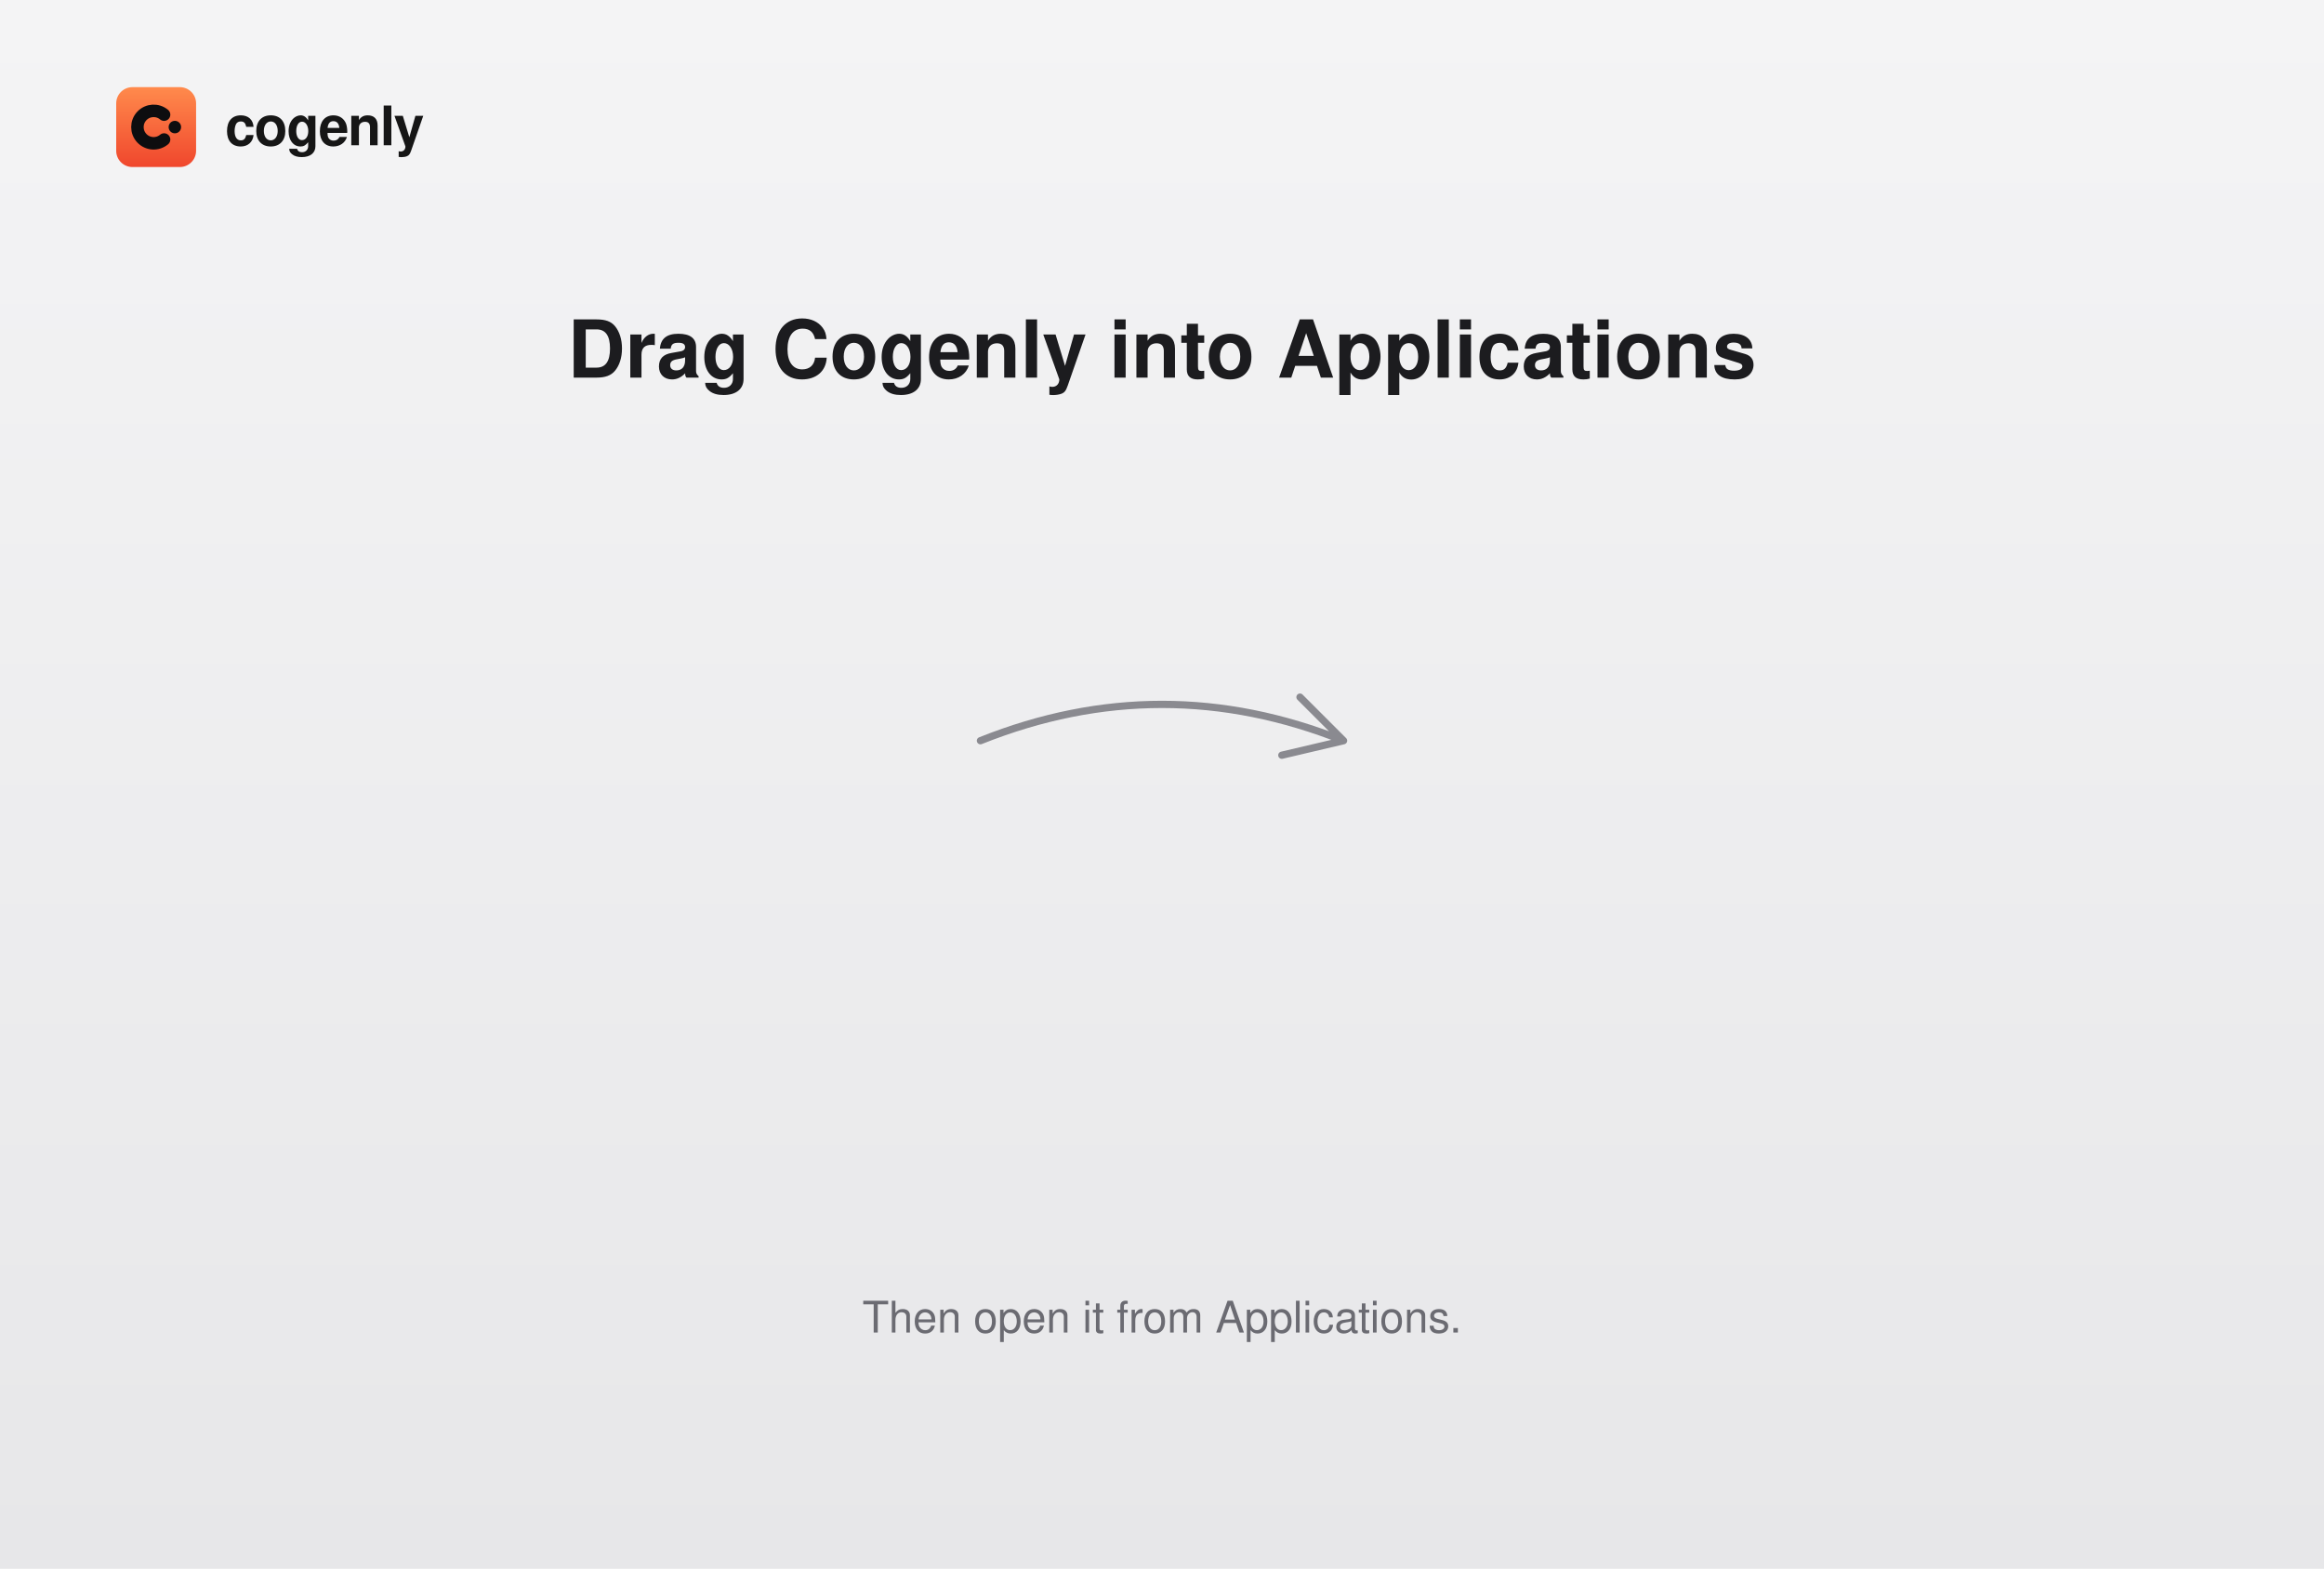
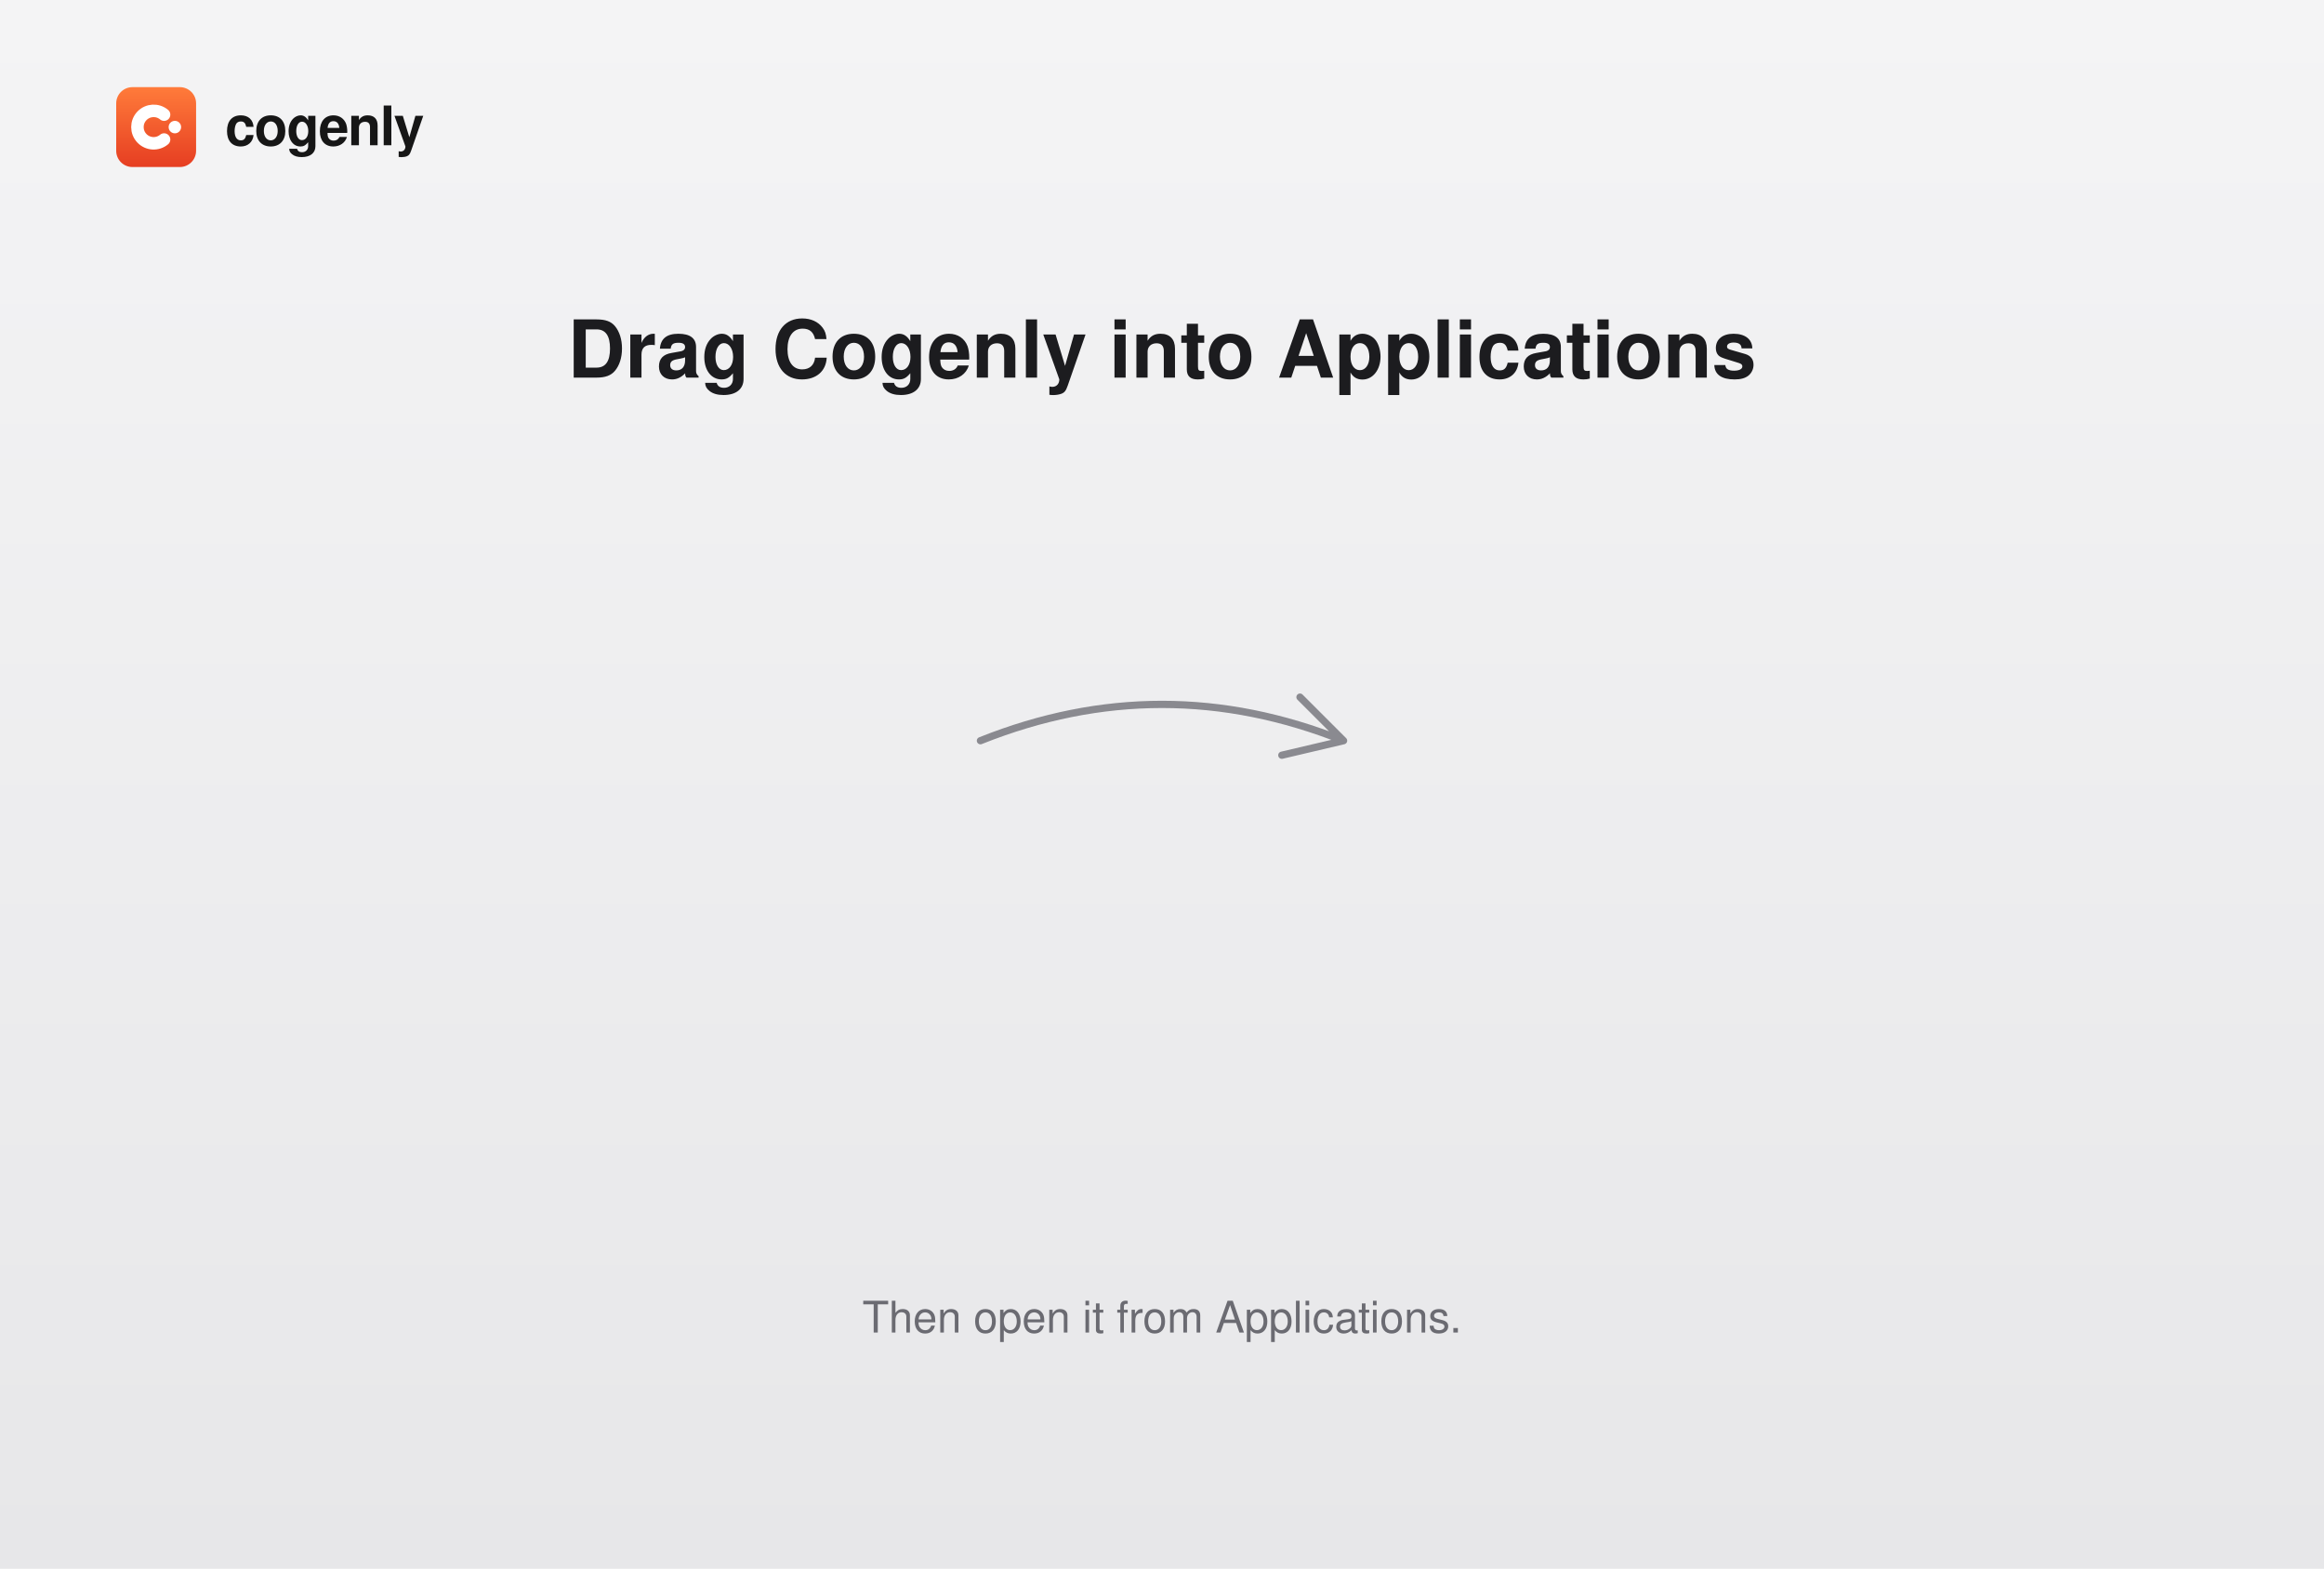
<svg xmlns="http://www.w3.org/2000/svg" width="1280" height="864" viewBox="0 0 640 432">
  <defs>
    <linearGradient id="bg" x1="0" y1="0" x2="0" y2="1">
      <stop stop-color="#F4F4F5" />
      <stop offset="1" stop-color="#E7E7E9" />
    </linearGradient>
  </defs>
  <rect width="640" height="432" fill="url(#bg)" />
  <svg x="32" y="24" width="22" height="22" viewBox="0 0 128 128">
    <defs>
      <linearGradient id="ember" x1="64" y1="0" x2="64" y2="128" gradientUnits="userSpaceOnUse">
-         <stop stop-color="#FF8A4C" />
-         <stop offset="1" stop-color="#F0472D" />
+         <stop stop-color="#FF7B3A" />
+         <stop offset="1" stop-color="#E63E22" />
      </linearGradient>
    </defs>
    <rect width="128" height="128" rx="26" fill="url(#ember)" />
-     <path d="M76.71 44.08A26 26 0 1 0 76.71 83.92" stroke="#0D0D0F" stroke-width="20" stroke-linecap="round" fill="none" />
-     <circle cx="94" cy="64" r="10" fill="#0D0D0F" />
+     <path d="M76.71 44.08A26 26 0 1 0 76.71 83.92" stroke="#FFFFFF" stroke-width="20" stroke-linecap="round" fill="none" />
+     <circle cx="94" cy="64" r="10" fill="#FFFFFF" />
  </svg>
  <text x="62" y="40" fill="#161616" font-family="Helvetica" font-size="15" font-weight="700" letter-spacing="-0.3">cogenly</text>
  <text x="320" y="104" fill="#1C1C1F" font-family="Helvetica" font-size="22" font-weight="700" text-anchor="middle">Drag Cogenly into Applications</text>
  <path d="M270 204Q320 184 370 204M358 192L370 204L353 208" stroke="#8A8A90" stroke-width="2" fill="none" stroke-linecap="round" stroke-linejoin="round" />
  <text x="320" y="367" fill="#6B6B72" font-family="Helvetica" font-size="12" text-anchor="middle">Then open it from Applications.</text>
</svg>
